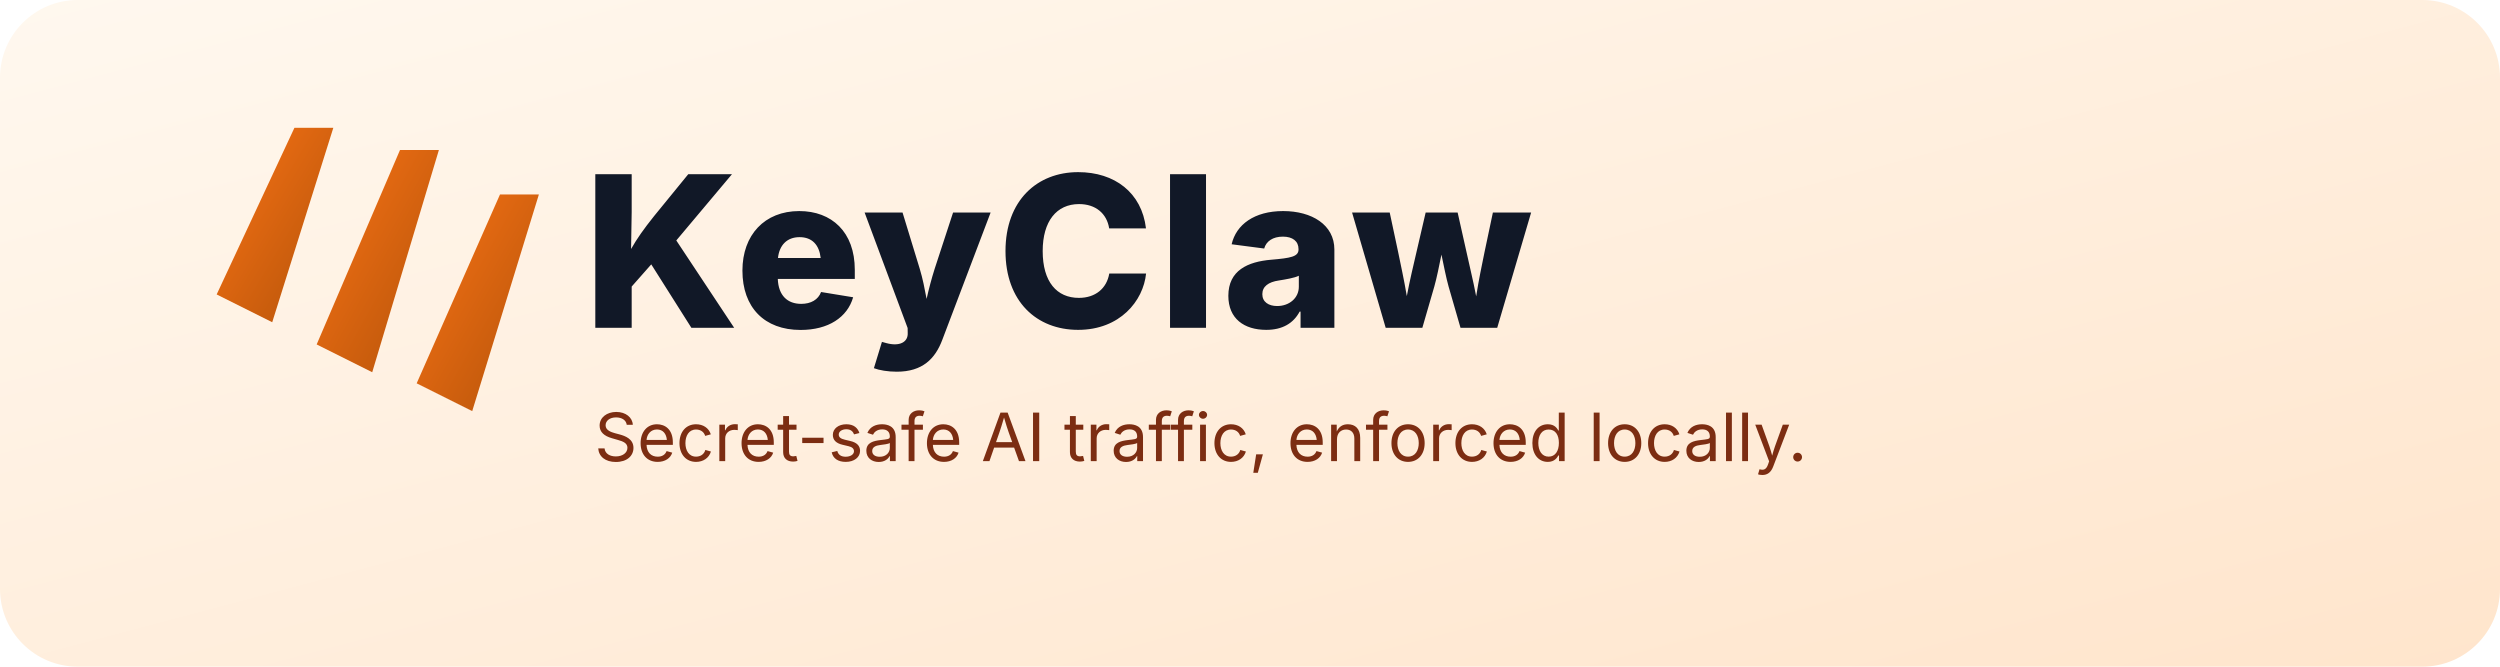
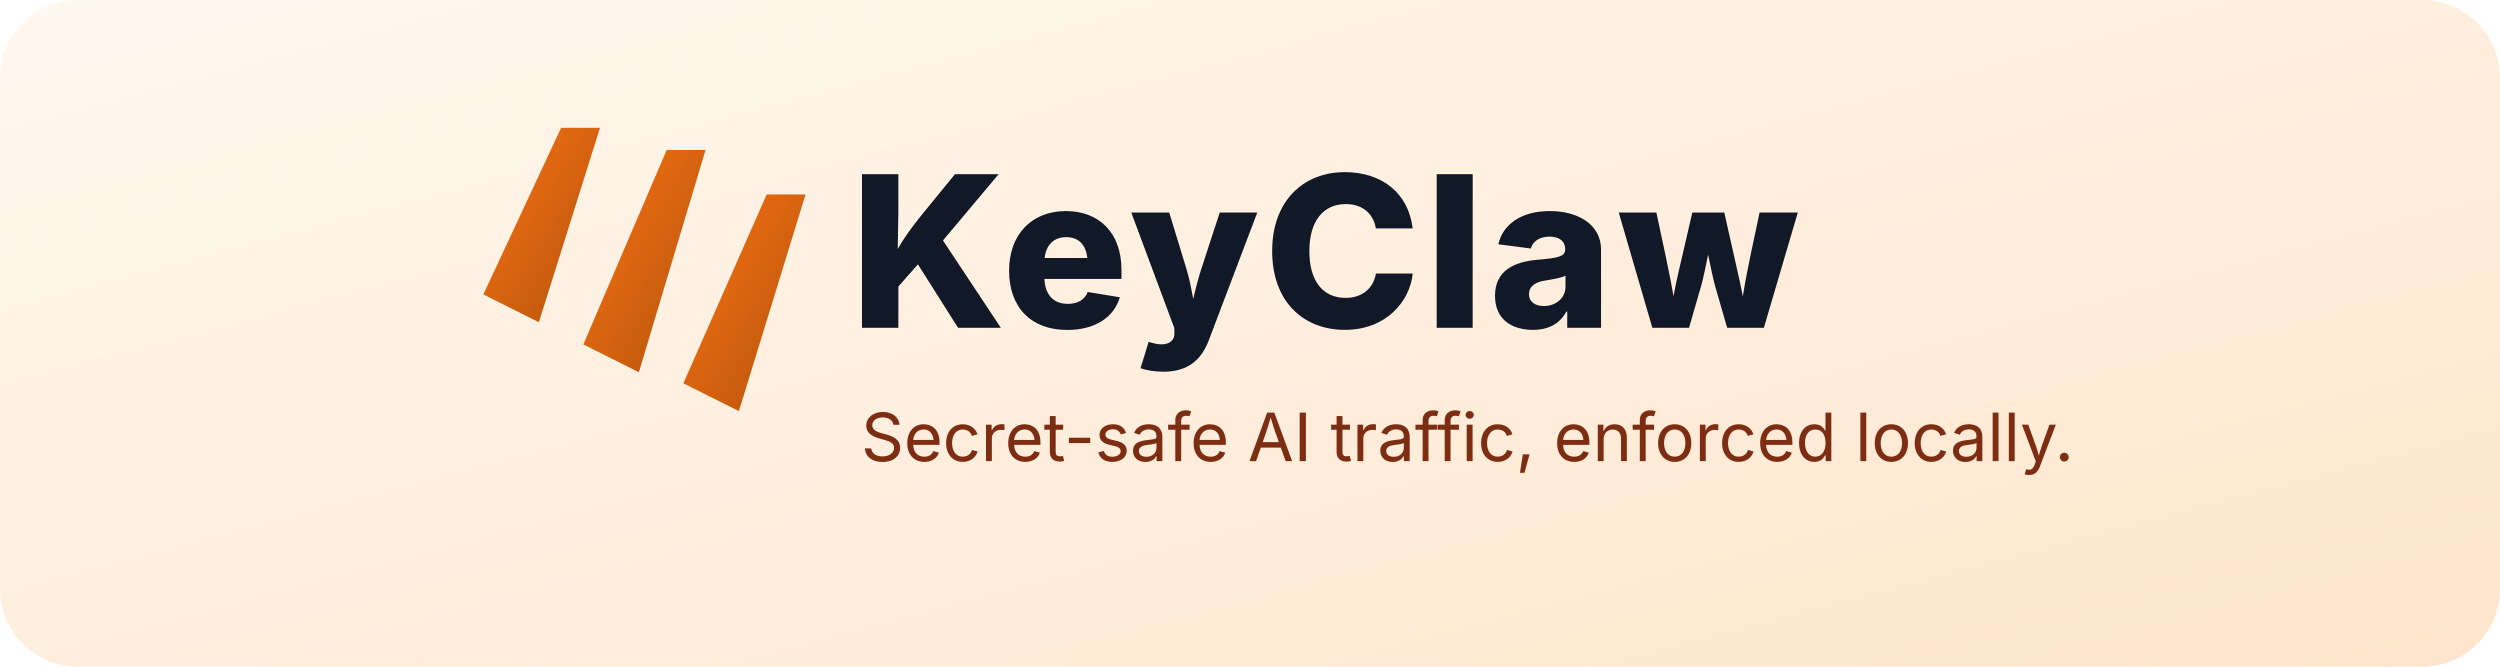
<svg xmlns="http://www.w3.org/2000/svg" viewBox="0 0 900 240" role="img" aria-labelledby="title desc">
  <defs>
    <linearGradient id="bg" x1="0%" y1="0%" x2="100%" y2="100%">
      <stop offset="0%" stop-color="#fff8ef" />
      <stop offset="100%" stop-color="#ffe5cc" />
    </linearGradient>
    <linearGradient id="claw" x1="0%" y1="0%" x2="100%" y2="100%">
      <stop offset="0%" stop-color="#f97316" />
      <stop offset="100%" stop-color="#b45309" />
    </linearGradient>
  </defs>
  <rect width="900" height="240" rx="28" fill="url(#bg)" />
-   <g transform="translate(78 46)">
-     <path d="M0 60 L28 0 L42 0 L20 70 Z" fill="url(#claw)" />
-     <path d="M36 78 L66 8 L80 8 L56 88 Z" fill="url(#claw)" />
-     <path d="M72 92 L102 24 L116 24 L92 102 Z" fill="url(#claw)" />
+   <g transform="translate(96 0)">
+     <g transform="translate(78 46)">
+       <path d="M0 60 L28 0 L42 0 L20 70 Z" fill="url(#claw)" />
+       <path d="M36 78 L66 8 L80 8 L56 88 Z" fill="url(#claw)" />
+       <path d="M72 92 L102 24 L116 24 L92 102 Z" fill="url(#claw)" />
+     </g>
+     <text x="210" y="118" fill="#111827" font-size="76" font-family="ui-sans-serif, system-ui, -apple-system, BlinkMacSystemFont, 'Segoe UI', sans-serif" font-weight="800" letter-spacing="1.5">
+       KeyClaw
+     </text>
+     <text x="214" y="166" fill="#7c2d12" font-size="24" font-family="ui-sans-serif, system-ui, -apple-system, BlinkMacSystemFont, 'Segoe UI', sans-serif">
+       Secret-safe AI traffic, enforced locally.
+     </text>
  </g>
-   <text x="210" y="118" fill="#111827" font-size="76" font-family="ui-sans-serif, system-ui, -apple-system, BlinkMacSystemFont, 'Segoe UI', sans-serif" font-weight="800" letter-spacing="1.5">
-     KeyClaw
-   </text>
-   <text x="214" y="166" fill="#7c2d12" font-size="24" font-family="ui-sans-serif, system-ui, -apple-system, BlinkMacSystemFont, 'Segoe UI', sans-serif">
-     Secret-safe AI traffic, enforced locally.
-   </text>
</svg>
